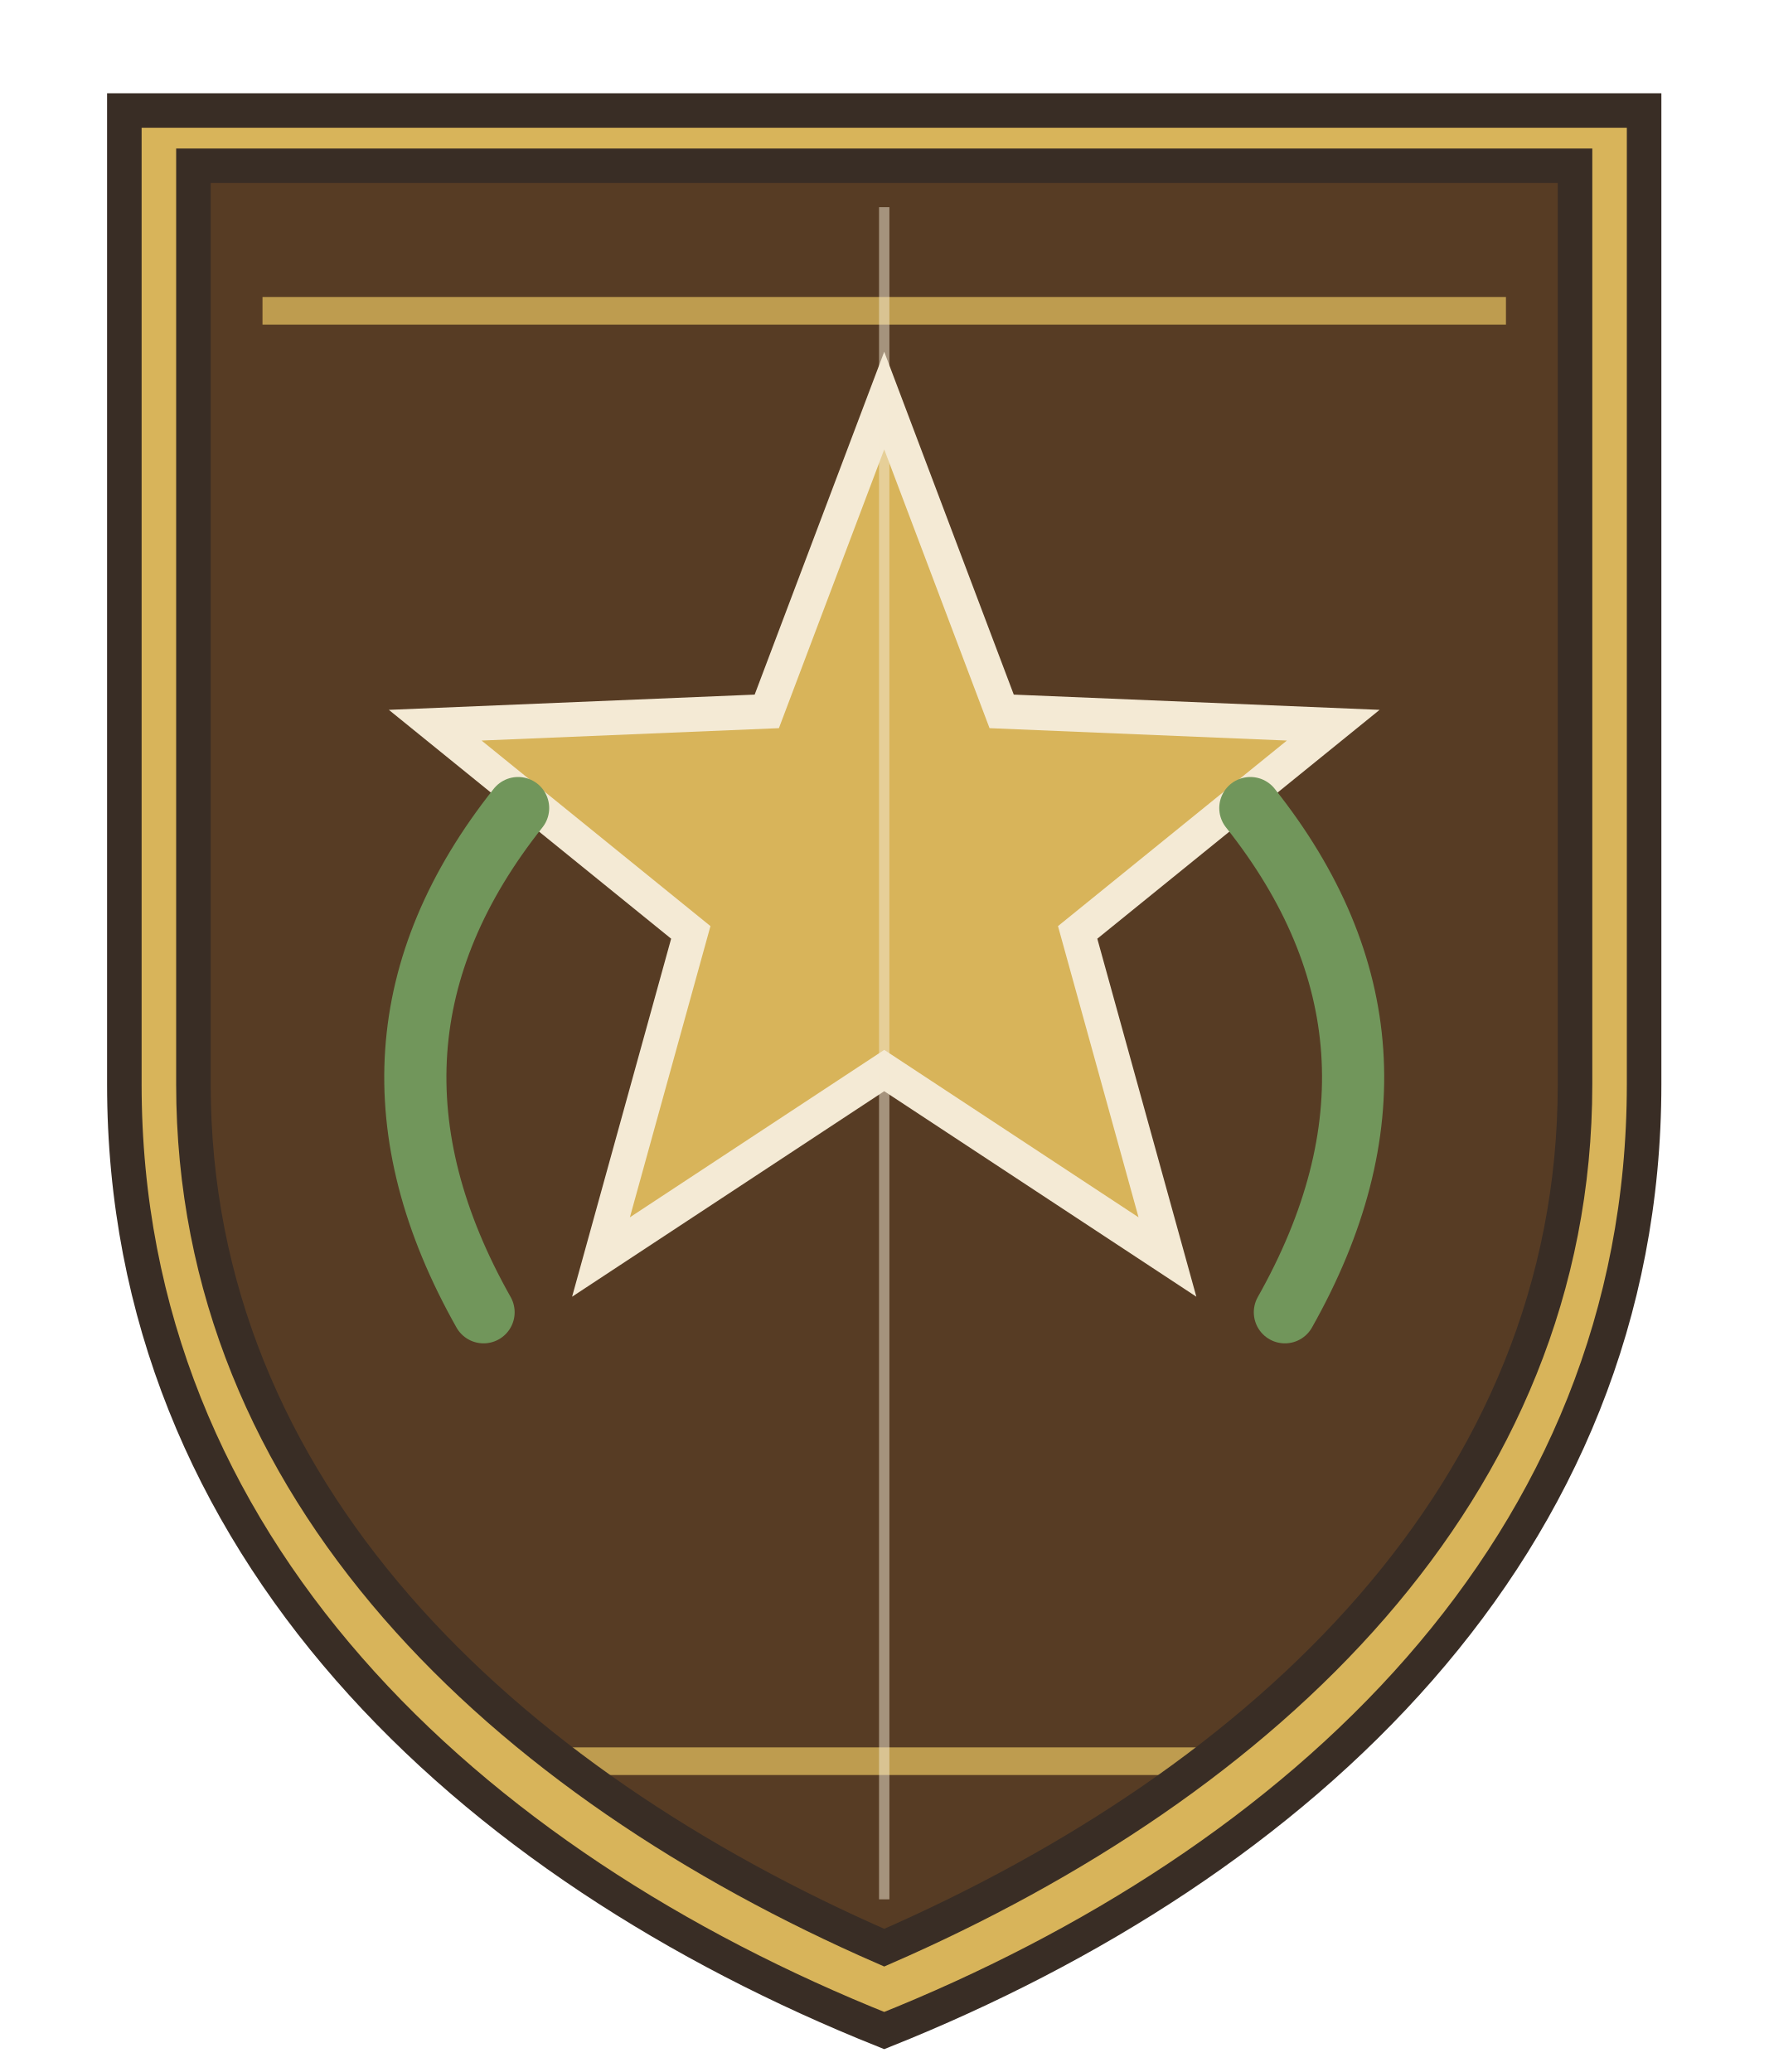
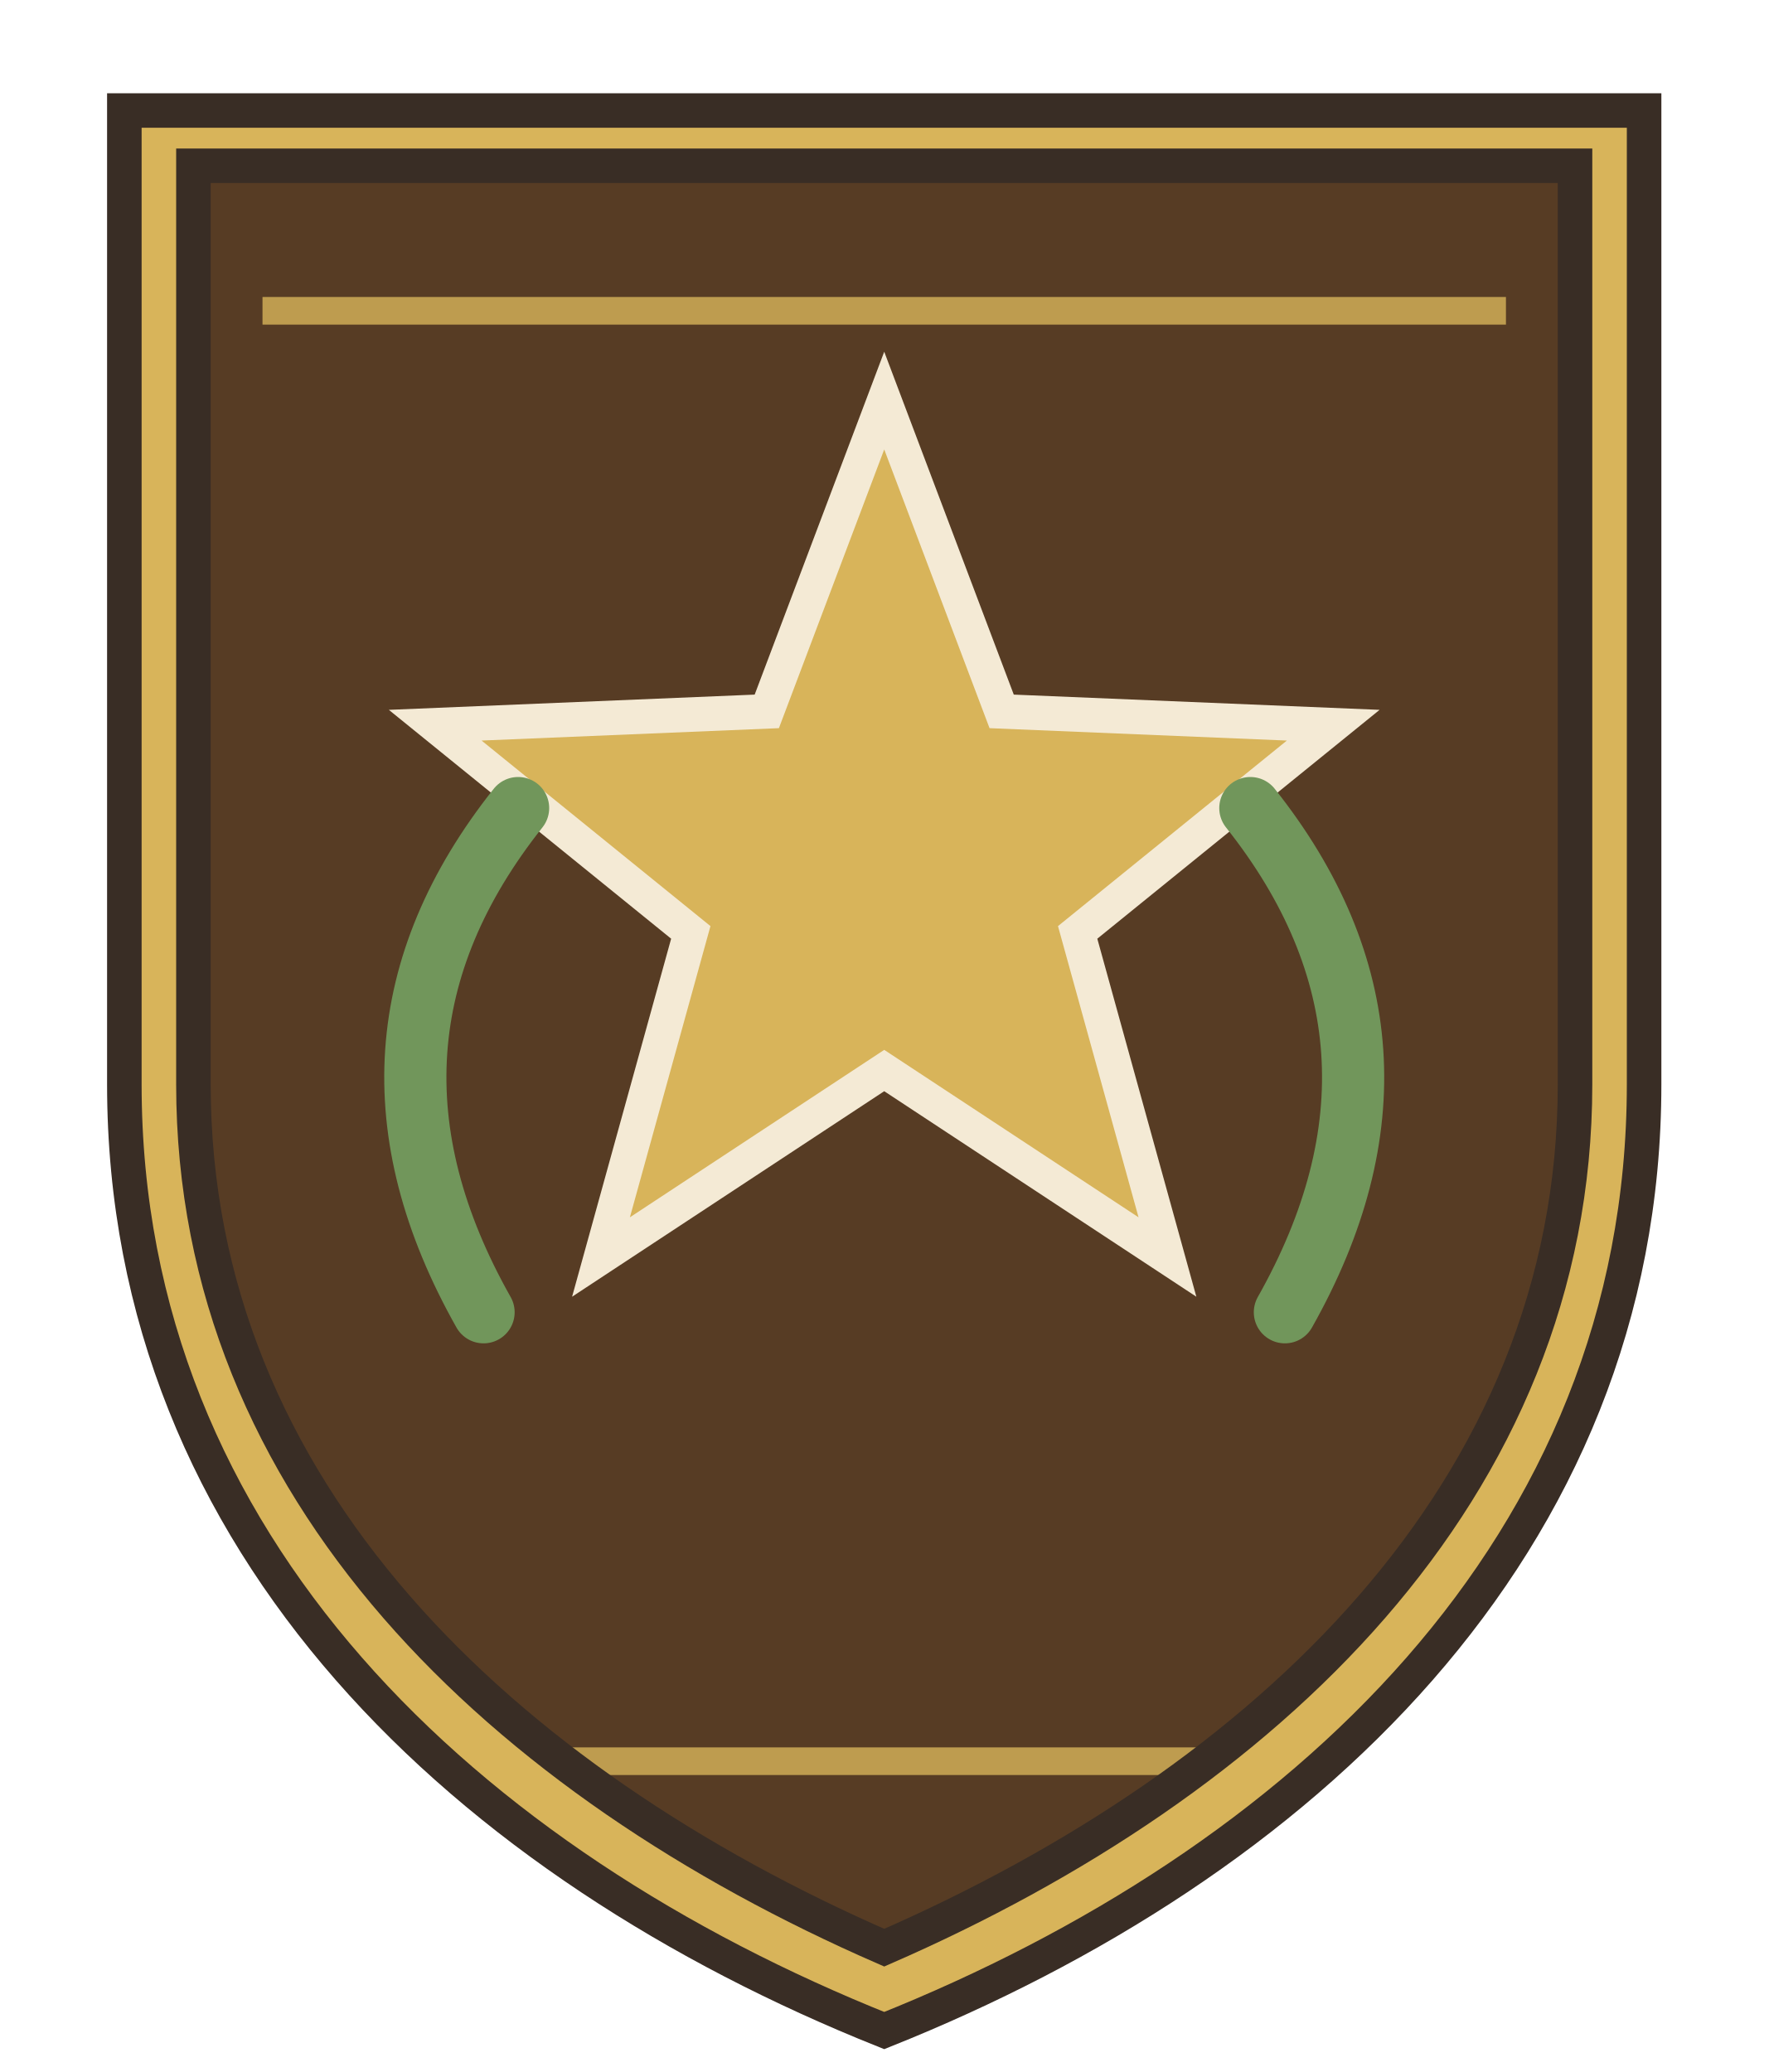
<svg xmlns="http://www.w3.org/2000/svg" width="256" height="300" viewBox="0 0 256 300" role="img" aria-labelledby="title desc">
  <defs>
    <clipPath id="shield">
      <path d="M28 24H228V157C228 216 183 258 128 282C73 258 28 216 28 157Z" />
    </clipPath>
  </defs>
  <path d="M18 16H238V157C238 224 188 270 128 294C68 270 18 224 18 157Z" fill="#d8b45a" stroke="#392d25" stroke-width="5" />
  <path d="M28 24H228V157C228 216 183 258 128 282C73 258 28 216 28 157Z" fill="#573c24" stroke="#f4ead5" stroke-width="3" />
  <g clip-path="url(#shield)">
    <g fill="none" stroke="#d8b45a" stroke-width="4" opacity=".8">
      <path d="M38 45H218M38 255H218" />
    </g>
    <path d="M128 58L145 103L193 105L156 135L169 182L128 155L87 182L100 135L63 105L111 103Z" fill="#d8b45a" stroke="#f4ead5" stroke-width="5" />
    <path d="M70 190Q48 151 75 117M186 190Q208 151 181 117" fill="none" stroke="#71965b" stroke-width="9" stroke-linecap="round" />
  </g>
  <path d="M28 24H228V157C228 216 183 258 128 282C73 258 28 216 28 157Z" fill="none" stroke="#392d25" stroke-width="5" />
-   <path d="M128 30V275" stroke="#f4ead5" stroke-width="1.5" opacity=".5" />
</svg>
